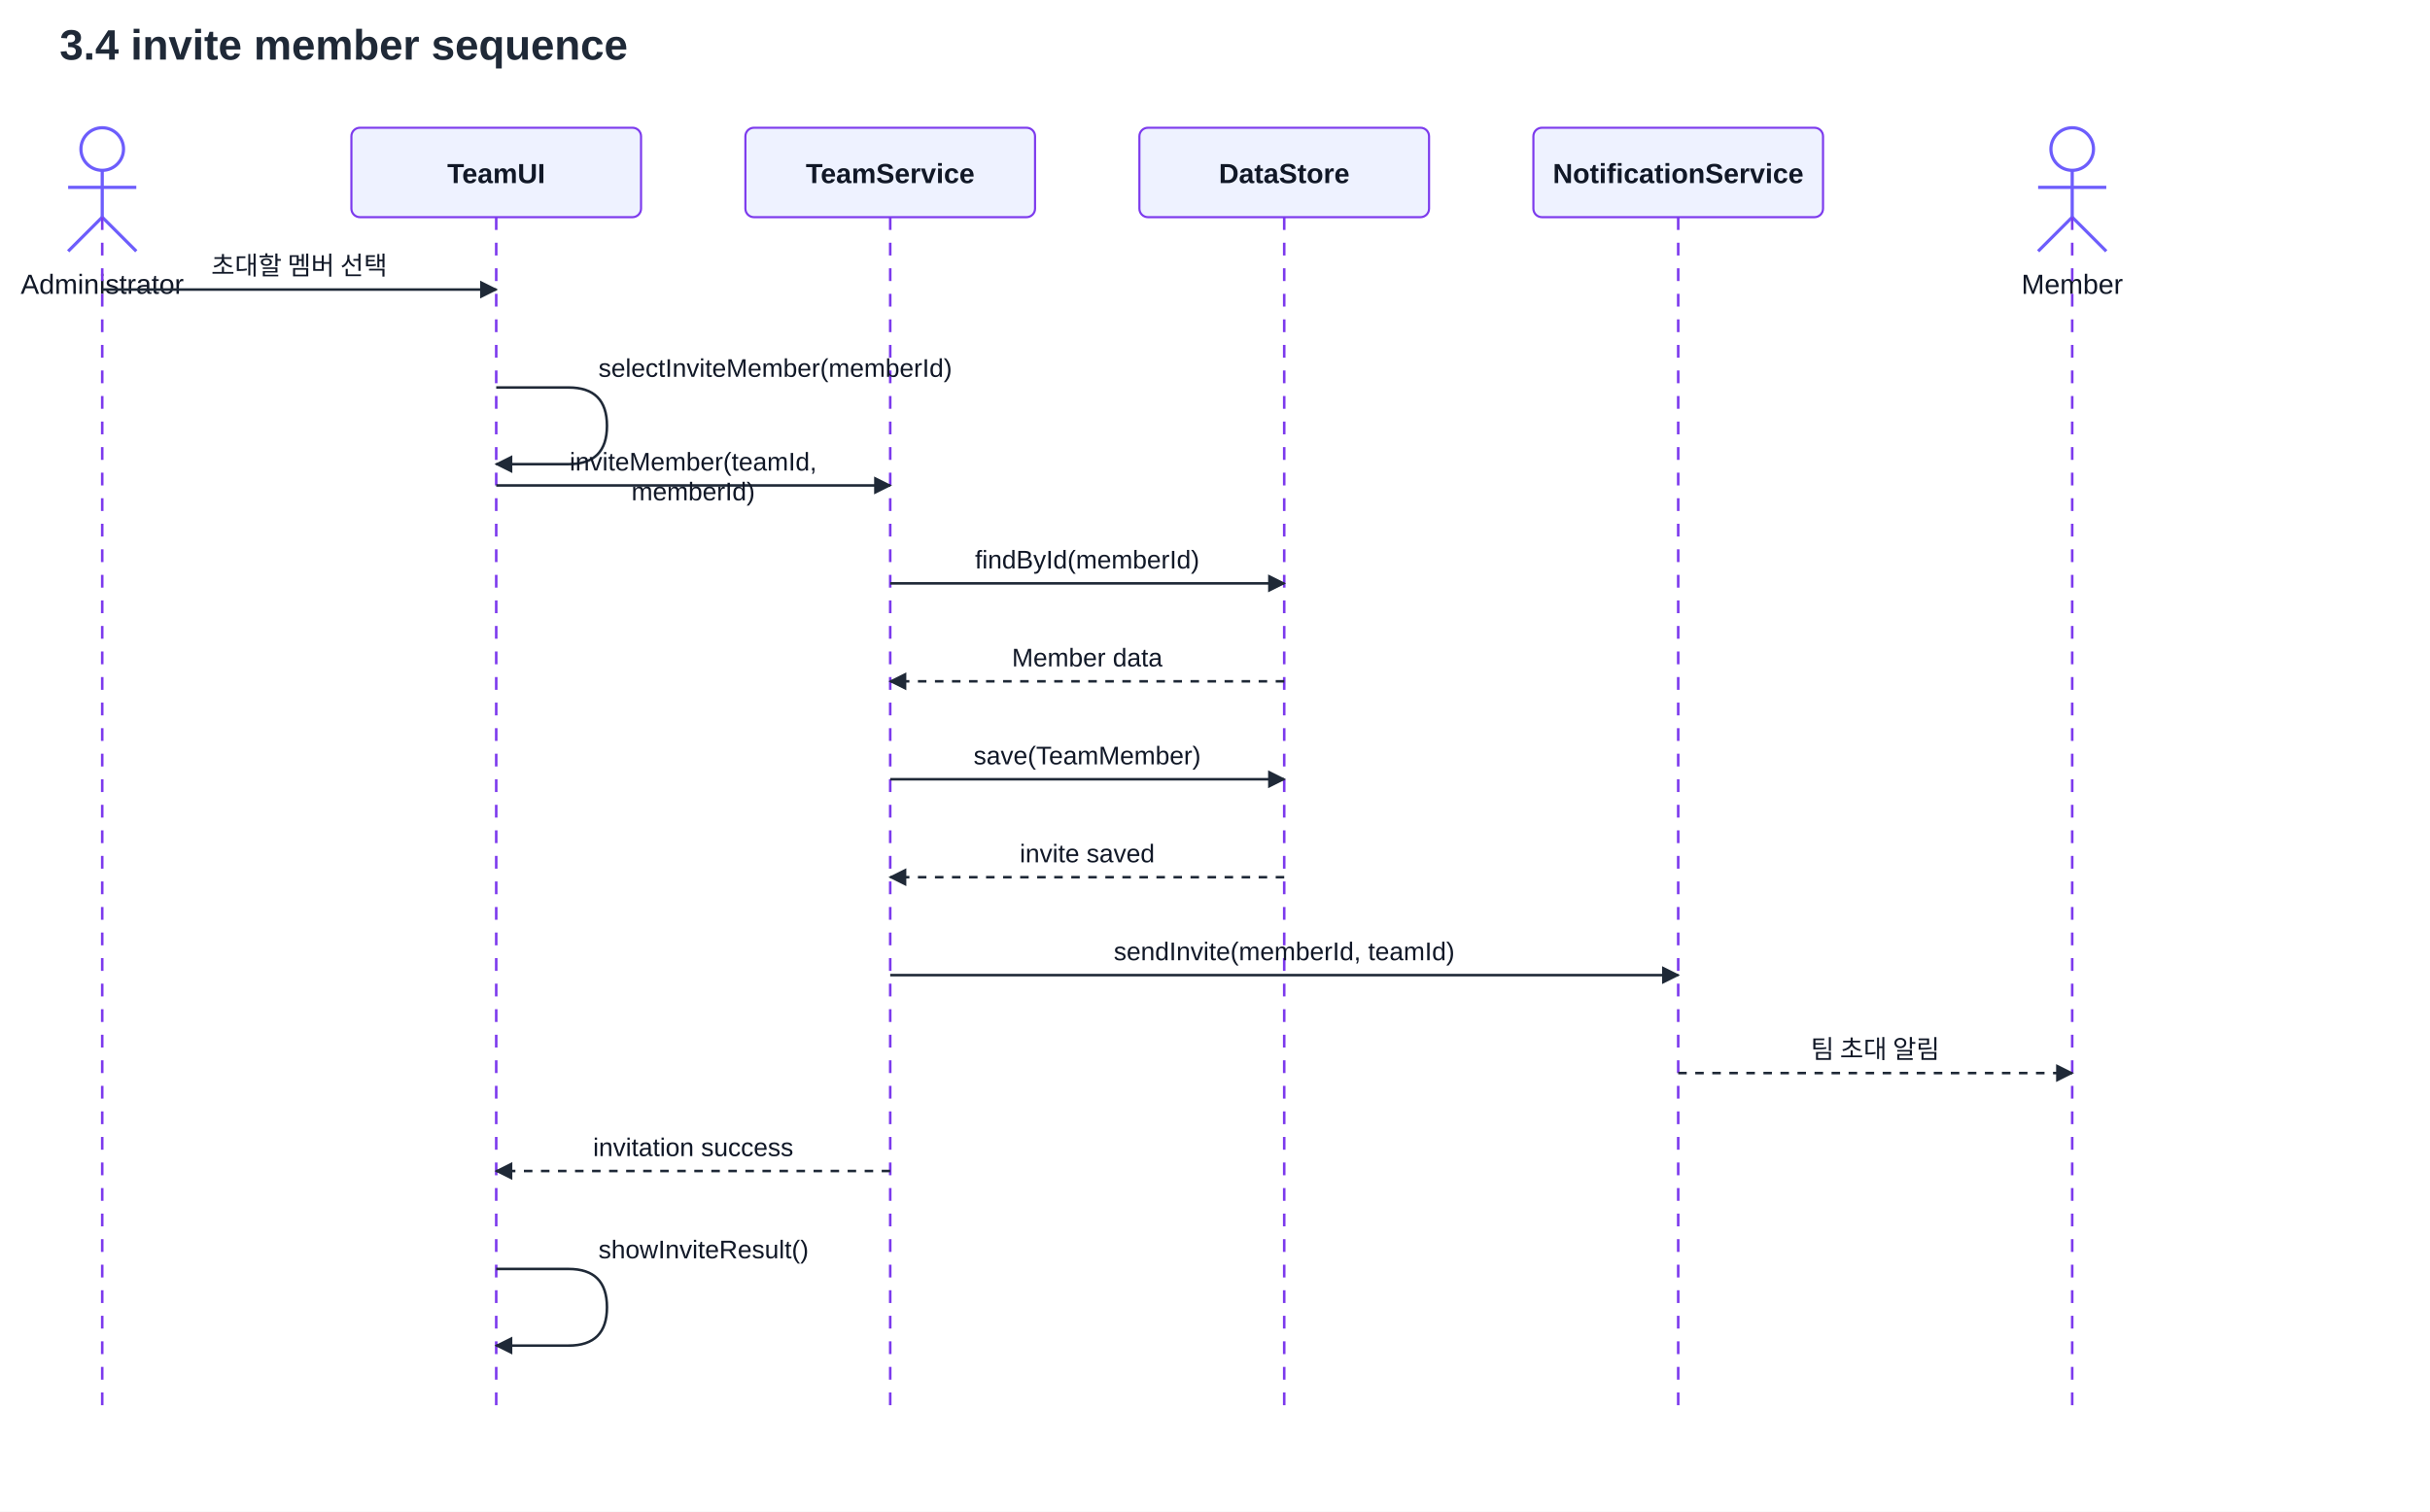
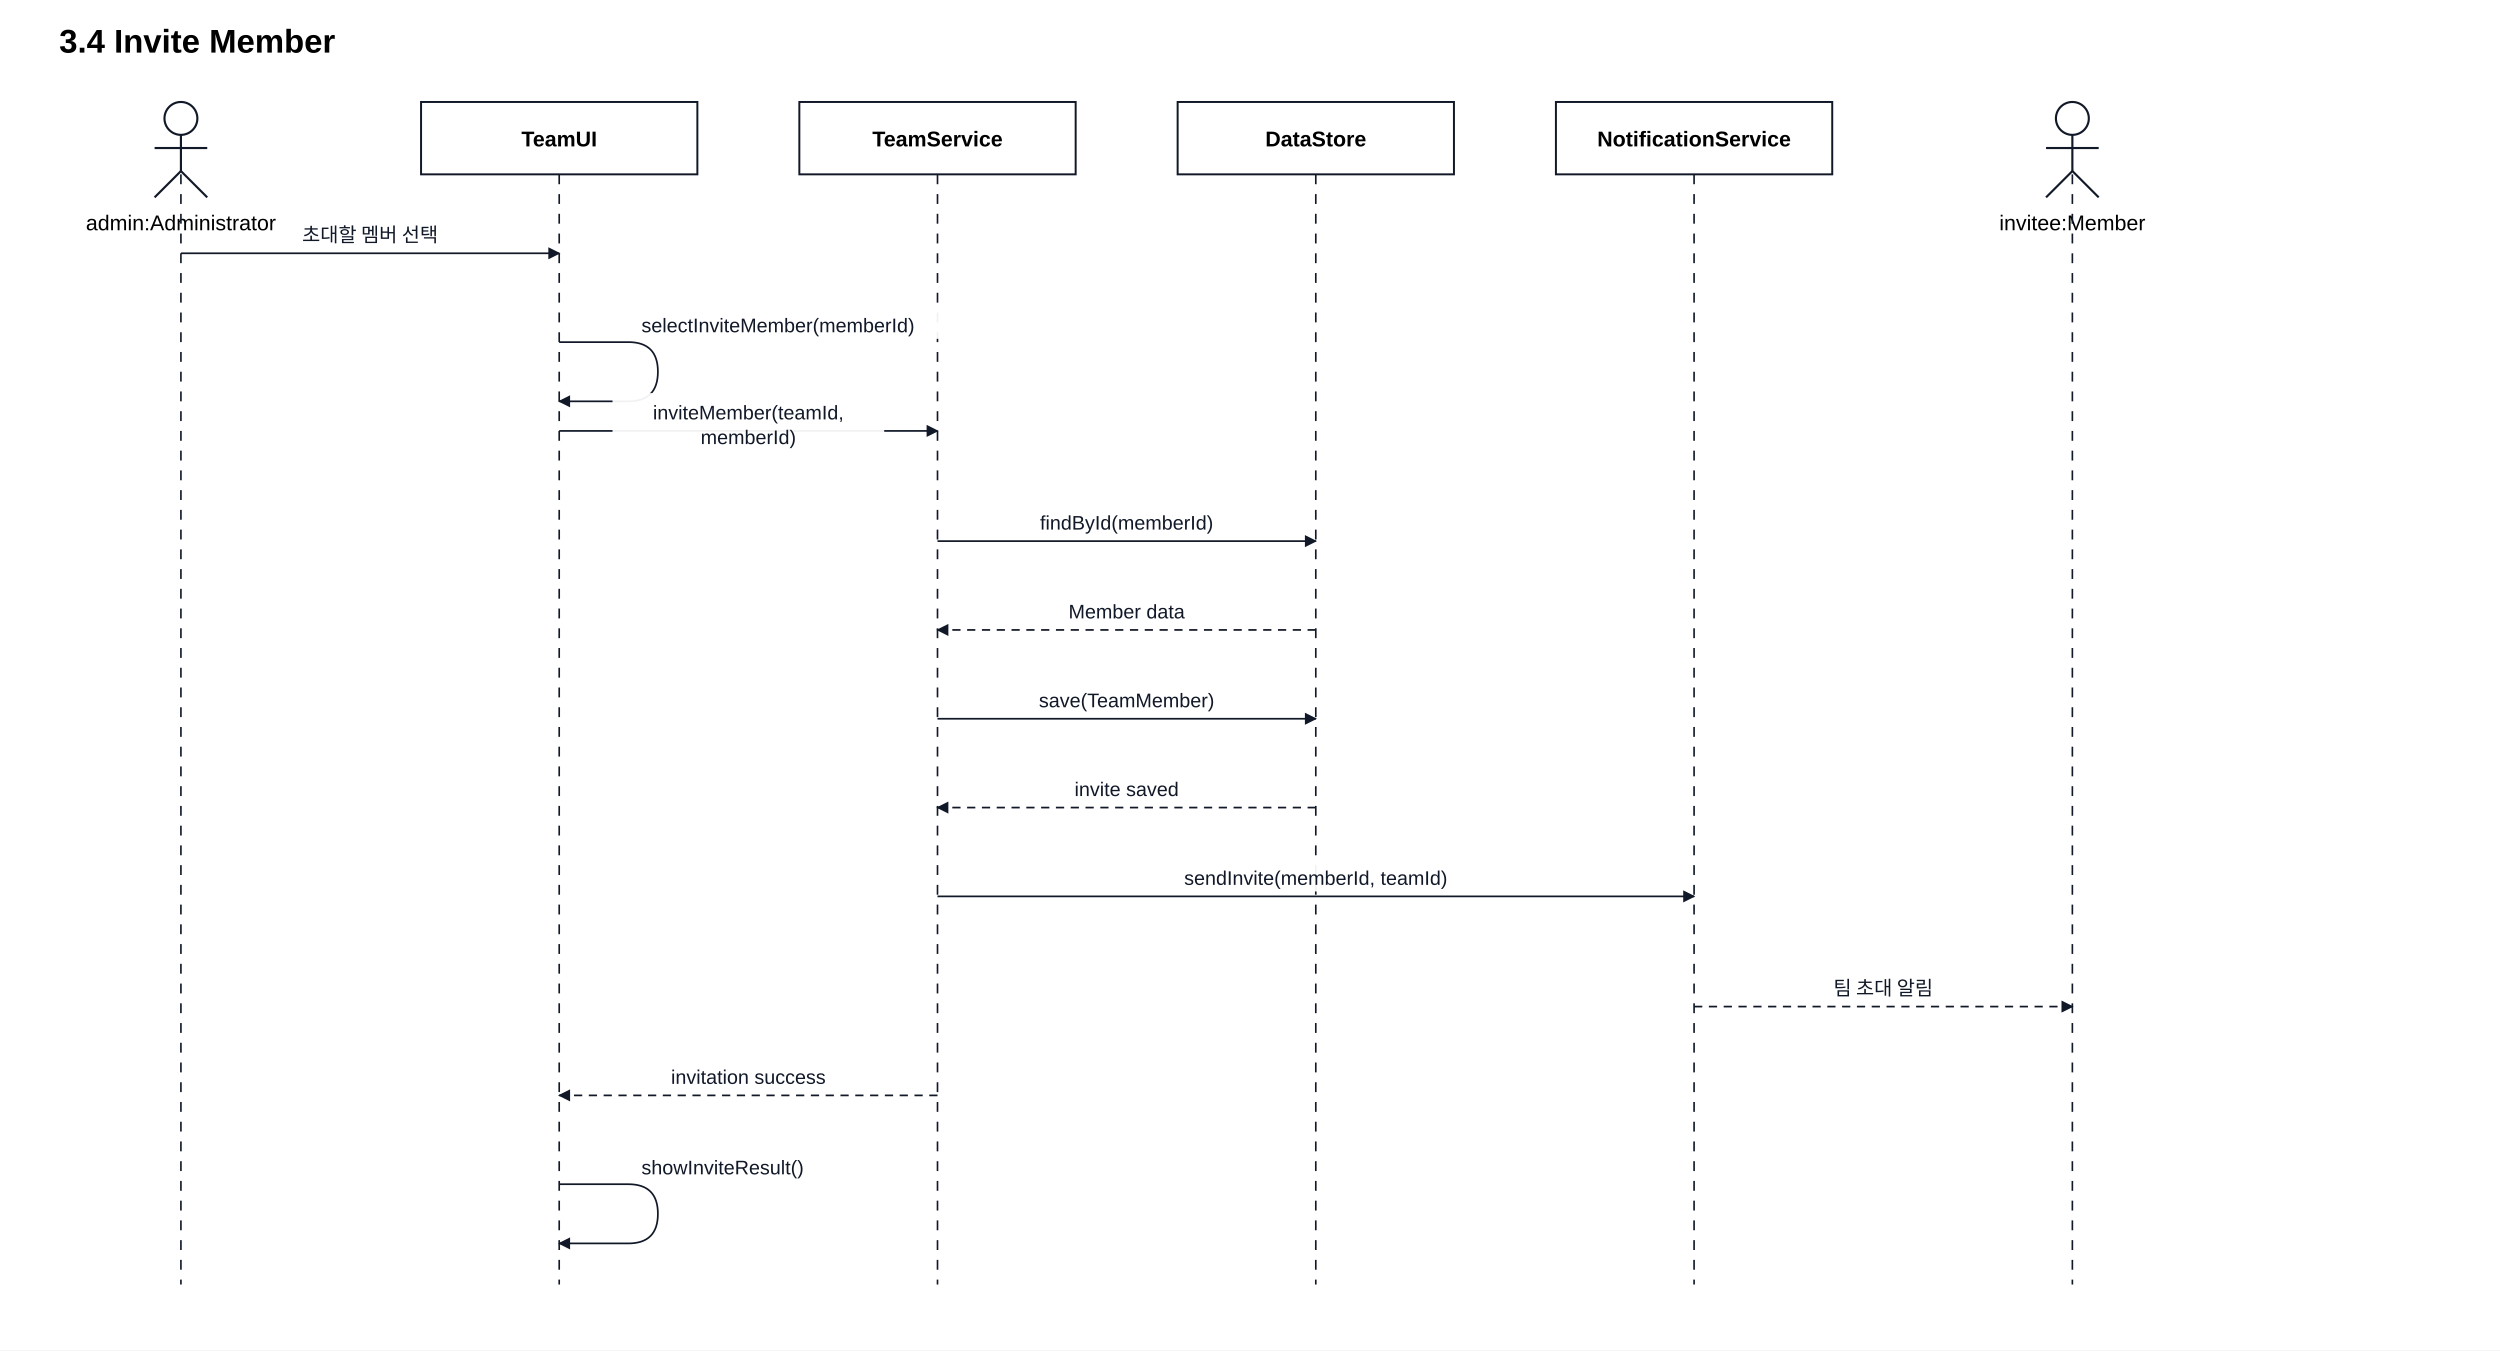
- <svg xmlns="http://www.w3.org/2000/svg" width="1141" height="710" viewBox="0 0 1141 710">
+ <svg xmlns="http://www.w3.org/2000/svg" width="1520" height="821" viewBox="0 0 1520 821">
  <defs>
-     <marker id="arrow" viewBox="0 0 10 10" refX="9" refY="5" markerWidth="7" markerHeight="7" orient="auto-start-reverse">
-       <path d="M0 0 L10 5 L0 10 z" fill="#1f2937" />
+     <marker id="arrow" viewBox="0 0 10 10" refX="9" refY="5" markerWidth="7" markerHeight="7" orient="auto">
+       <path d="M0 0 L10 5 L0 10 z" fill="#111827" />
+     </marker>
+     <marker id="hollowArrow" viewBox="0 0 10 10" refX="9" refY="5" markerWidth="7" markerHeight="7" orient="auto">
+       <path d="M0 0 L10 5 L0 10 z" fill="#fff" stroke="#111827" />
+     </marker>
+     <marker id="diamond" viewBox="0 0 16 10" refX="1" refY="5" markerWidth="11" markerHeight="9" orient="auto">
+       <path d="M1 5 L8 1 L15 5 L8 9 z" fill="#111827" stroke="#111827" />
    </marker>
  </defs>
  <rect width="100%" height="100%" fill="#ffffff" />
-   <text x="28" y="28" font-family="Arial, sans-serif" font-size="20" font-weight="700" fill="#1f2937">3.4 invite member sequence</text>
-   <circle cx="48" cy="70" r="10" fill="#fff" stroke="#6d5dfc" stroke-width="1.5" />
-   <line x1="48" y1="80" x2="48" y2="102" stroke="#6d5dfc" stroke-width="1.5" />
-   <line x1="32" y1="88" x2="64" y2="88" stroke="#6d5dfc" stroke-width="1.5" />
-   <line x1="48" y1="102" x2="32" y2="118" stroke="#6d5dfc" stroke-width="1.5" />
-   <line x1="48" y1="102" x2="64" y2="118" stroke="#6d5dfc" stroke-width="1.5" />
-   <text x="48" y="138" text-anchor="middle" font-family="Arial, sans-serif" font-size="13" fill="#111827">Administrator</text>
-   <line x1="48" y1="102" x2="48" y2="662" stroke="#7c3aed" stroke-width="1.2" stroke-dasharray="6 6" />
-   <rect x="165" y="60" width="136" height="42" rx="4" fill="#eef2ff" stroke="#7c3aed" stroke-width="1" />
-   <text x="233" y="86" text-anchor="middle" font-family="Arial, sans-serif" font-size="13" font-weight="700" fill="#111827">TeamUI</text>
-   <line x1="233" y1="102" x2="233" y2="662" stroke="#7c3aed" stroke-width="1.2" stroke-dasharray="6 6" />
-   <rect x="350" y="60" width="136" height="42" rx="4" fill="#eef2ff" stroke="#7c3aed" stroke-width="1" />
-   <text x="418" y="86" text-anchor="middle" font-family="Arial, sans-serif" font-size="13" font-weight="700" fill="#111827">TeamService</text>
-   <line x1="418" y1="102" x2="418" y2="662" stroke="#7c3aed" stroke-width="1.2" stroke-dasharray="6 6" />
-   <rect x="535" y="60" width="136" height="42" rx="4" fill="#eef2ff" stroke="#7c3aed" stroke-width="1" />
-   <text x="603" y="86" text-anchor="middle" font-family="Arial, sans-serif" font-size="13" font-weight="700" fill="#111827">DataStore</text>
-   <line x1="603" y1="102" x2="603" y2="662" stroke="#7c3aed" stroke-width="1.2" stroke-dasharray="6 6" />
-   <rect x="720" y="60" width="136" height="42" rx="4" fill="#eef2ff" stroke="#7c3aed" stroke-width="1" />
-   <text x="788" y="86" text-anchor="middle" font-family="Arial, sans-serif" font-size="13" font-weight="700" fill="#111827">NotificationService</text>
-   <line x1="788" y1="102" x2="788" y2="662" stroke="#7c3aed" stroke-width="1.2" stroke-dasharray="6 6" />
-   <circle cx="973" cy="70" r="10" fill="#fff" stroke="#6d5dfc" stroke-width="1.5" />
-   <line x1="973" y1="80" x2="973" y2="102" stroke="#6d5dfc" stroke-width="1.5" />
-   <line x1="957" y1="88" x2="989" y2="88" stroke="#6d5dfc" stroke-width="1.5" />
-   <line x1="973" y1="102" x2="957" y2="118" stroke="#6d5dfc" stroke-width="1.5" />
-   <line x1="973" y1="102" x2="989" y2="118" stroke="#6d5dfc" stroke-width="1.5" />
-   <text x="973" y="138" text-anchor="middle" font-family="Arial, sans-serif" font-size="13" fill="#111827">Member</text>
-   <line x1="973" y1="102" x2="973" y2="662" stroke="#7c3aed" stroke-width="1.2" stroke-dasharray="6 6" />
-   <line x1="48" y1="136" x2="233" y2="136" stroke="#1f2937" stroke-width="1.2" marker-end="url(#arrow)" />
-   <text x="140.5" y="129" text-anchor="middle" font-family="Arial, sans-serif" font-size="12" fill="#111827">초대할 멤버 선택</text>
-   <path d="M233 182 h34 q18 0 18 18 q0 18 -18 18 h-34" fill="none" stroke="#1f2937" stroke-width="1.2" marker-end="url(#arrow)" />
-   <text x="281" y="177" font-family="Arial, sans-serif" font-size="12" fill="#111827">selectInviteMember(memberId)</text>
-   <line x1="233" y1="228" x2="418" y2="228" stroke="#1f2937" stroke-width="1.2" marker-end="url(#arrow)" />
-   <text x="325.5" y="221" text-anchor="middle" font-family="Arial, sans-serif" font-size="12" fill="#111827">inviteMember(teamId,</text>
-   <text x="325.5" y="235" text-anchor="middle" font-family="Arial, sans-serif" font-size="12" fill="#111827">memberId)</text>
-   <line x1="418" y1="274" x2="603" y2="274" stroke="#1f2937" stroke-width="1.2" marker-end="url(#arrow)" />
-   <text x="510.5" y="267" text-anchor="middle" font-family="Arial, sans-serif" font-size="12" fill="#111827">findById(memberId)</text>
-   <line x1="603" y1="320" x2="418" y2="320" stroke="#1f2937" stroke-width="1.2" marker-end="url(#arrow)" stroke-dasharray="4 4" />
-   <text x="510.5" y="313" text-anchor="middle" font-family="Arial, sans-serif" font-size="12" fill="#111827">Member data</text>
-   <line x1="418" y1="366" x2="603" y2="366" stroke="#1f2937" stroke-width="1.2" marker-end="url(#arrow)" />
-   <text x="510.5" y="359" text-anchor="middle" font-family="Arial, sans-serif" font-size="12" fill="#111827">save(TeamMember)</text>
-   <line x1="603" y1="412" x2="418" y2="412" stroke="#1f2937" stroke-width="1.2" marker-end="url(#arrow)" stroke-dasharray="4 4" />
-   <text x="510.5" y="405" text-anchor="middle" font-family="Arial, sans-serif" font-size="12" fill="#111827">invite saved</text>
-   <line x1="418" y1="458" x2="788" y2="458" stroke="#1f2937" stroke-width="1.2" marker-end="url(#arrow)" />
-   <text x="603" y="451" text-anchor="middle" font-family="Arial, sans-serif" font-size="12" fill="#111827">sendInvite(memberId, teamId)</text>
-   <line x1="788" y1="504" x2="973" y2="504" stroke="#1f2937" stroke-width="1.2" marker-end="url(#arrow)" stroke-dasharray="4 4" />
-   <text x="880.5" y="497" text-anchor="middle" font-family="Arial, sans-serif" font-size="12" fill="#111827">팀 초대 알림</text>
-   <line x1="418" y1="550" x2="233" y2="550" stroke="#1f2937" stroke-width="1.2" marker-end="url(#arrow)" stroke-dasharray="4 4" />
-   <text x="325.5" y="543" text-anchor="middle" font-family="Arial, sans-serif" font-size="12" fill="#111827">invitation success</text>
-   <path d="M233 596 h34 q18 0 18 18 q0 18 -18 18 h-34" fill="none" stroke="#1f2937" stroke-width="1.2" marker-end="url(#arrow)" />
-   <text x="281" y="591" font-family="Arial, sans-serif" font-size="12" fill="#111827">showInviteResult()</text>
+   <text x="36" y="32" font-family="Arial, sans-serif" font-size="20" font-weight="700">3.4 Invite Member</text>
+   <circle cx="110" cy="72" r="10" fill="#fff" stroke="#111827" stroke-width="1.3" />
+   <line x1="110" y1="82" x2="110" y2="104" stroke="#111827" stroke-width="1.3" />
+   <line x1="94" y1="90" x2="126" y2="90" stroke="#111827" stroke-width="1.3" />
+   <line x1="110" y1="104" x2="94" y2="120" stroke="#111827" stroke-width="1.3" />
+   <line x1="110" y1="104" x2="126" y2="120" stroke="#111827" stroke-width="1.3" />
+   <text x="110" y="140" text-anchor="middle" font-family="Arial, sans-serif" font-size="13">admin:Administrator</text>
+   <line x1="110" y1="106" x2="110" y2="781" stroke="#111827" stroke-width="1" stroke-dasharray="6 6" />
+   <rect x="256" y="62" width="168" height="44" fill="#fff" stroke="#111827" stroke-width="1.2" />
+   <text x="340" y="89" text-anchor="middle" font-family="Arial, sans-serif" font-size="13" font-weight="700">TeamUI</text>
+   <line x1="340" y1="106" x2="340" y2="781" stroke="#111827" stroke-width="1" stroke-dasharray="6 6" />
+   <rect x="486" y="62" width="168" height="44" fill="#fff" stroke="#111827" stroke-width="1.2" />
+   <text x="570" y="89" text-anchor="middle" font-family="Arial, sans-serif" font-size="13" font-weight="700">TeamService</text>
+   <line x1="570" y1="106" x2="570" y2="781" stroke="#111827" stroke-width="1" stroke-dasharray="6 6" />
+   <rect x="716" y="62" width="168" height="44" fill="#fff" stroke="#111827" stroke-width="1.2" />
+   <text x="800" y="89" text-anchor="middle" font-family="Arial, sans-serif" font-size="13" font-weight="700">DataStore</text>
+   <line x1="800" y1="106" x2="800" y2="781" stroke="#111827" stroke-width="1" stroke-dasharray="6 6" />
+   <rect x="946" y="62" width="168" height="44" fill="#fff" stroke="#111827" stroke-width="1.2" />
+   <text x="1030" y="89" text-anchor="middle" font-family="Arial, sans-serif" font-size="13" font-weight="700">NotificationService</text>
+   <line x1="1030" y1="106" x2="1030" y2="781" stroke="#111827" stroke-width="1" stroke-dasharray="6 6" />
+   <circle cx="1260" cy="72" r="10" fill="#fff" stroke="#111827" stroke-width="1.3" />
+   <line x1="1260" y1="82" x2="1260" y2="104" stroke="#111827" stroke-width="1.3" />
+   <line x1="1244" y1="90" x2="1276" y2="90" stroke="#111827" stroke-width="1.3" />
+   <line x1="1260" y1="104" x2="1244" y2="120" stroke="#111827" stroke-width="1.3" />
+   <line x1="1260" y1="104" x2="1276" y2="120" stroke="#111827" stroke-width="1.3" />
+   <text x="1260" y="140" text-anchor="middle" font-family="Arial, sans-serif" font-size="13">invitee:Member</text>
+   <line x1="1260" y1="106" x2="1260" y2="781" stroke="#111827" stroke-width="1" stroke-dasharray="6 6" />
+   <line x1="110" y1="154" x2="340" y2="154" stroke="#111827" stroke-width="1.05" marker-end="url(#arrow)" />
+   <rect x="183.98" y="131" width="82.04" height="20" fill="#fff" opacity="0.94" />
+   <text x="225" y="147" text-anchor="middle" font-family="Arial, sans-serif" font-size="12" font-weight="400" fill="#111827">초대할 멤버 선택</text>
+   <path d="M340 208 h42 q18 0 18 18 q0 18 -18 18 h-42" fill="none" stroke="#111827" stroke-width="1.05" marker-end="url(#arrow)" />
+   <rect x="387" y="186" width="225.68" height="20" fill="#fff" opacity="0.94" />
+   <text x="390" y="202" text-anchor="start" font-family="Arial, sans-serif" font-size="12" font-weight="400" fill="#111827">selectInviteMember(memberId)</text>
+   <line x1="340" y1="262" x2="570" y2="262" stroke="#111827" stroke-width="1.05" marker-end="url(#arrow)" />
+   <rect x="372.4" y="239" width="165.2" height="35" fill="#fff" opacity="0.94" />
+   <text x="455" y="255" text-anchor="middle" font-family="Arial, sans-serif" font-size="12" font-weight="400" fill="#111827">inviteMember(teamId,</text>
+   <text x="455" y="270" text-anchor="middle" font-family="Arial, sans-serif" font-size="12" font-weight="400" fill="#111827">memberId)</text>
+   <line x1="570" y1="329" x2="800" y2="329" stroke="#111827" stroke-width="1.05" marker-end="url(#arrow)" />
+   <rect x="609.96" y="306" width="150.08" height="20" fill="#fff" opacity="0.94" />
+   <text x="685" y="322" text-anchor="middle" font-family="Arial, sans-serif" font-size="12" font-weight="400" fill="#111827">findById(memberId)</text>
+   <line x1="800" y1="383" x2="570" y2="383" stroke="#111827" stroke-width="1.05" marker-end="url(#arrow)" stroke-dasharray="5 4" />
+   <rect x="636.42" y="360" width="97.16" height="20" fill="#fff" opacity="0.94" />
+   <text x="685" y="376" text-anchor="middle" font-family="Arial, sans-serif" font-size="12" font-weight="400" fill="#111827">Member data</text>
+   <line x1="570" y1="437" x2="800" y2="437" stroke="#111827" stroke-width="1.05" marker-end="url(#arrow)" />
+   <rect x="617.52" y="414" width="134.96" height="20" fill="#fff" opacity="0.94" />
+   <text x="685" y="430" text-anchor="middle" font-family="Arial, sans-serif" font-size="12" font-weight="400" fill="#111827">save(TeamMember)</text>
+   <line x1="800" y1="491" x2="570" y2="491" stroke="#111827" stroke-width="1.05" marker-end="url(#arrow)" stroke-dasharray="5 4" />
+   <rect x="632.64" y="468" width="104.72" height="20" fill="#fff" opacity="0.94" />
+   <text x="685" y="484" text-anchor="middle" font-family="Arial, sans-serif" font-size="12" font-weight="400" fill="#111827">invite saved</text>
+   <line x1="570" y1="545" x2="1030" y2="545" stroke="#111827" stroke-width="1.05" marker-end="url(#arrow)" />
+   <rect x="687.16" y="522" width="225.68" height="20" fill="#fff" opacity="0.94" />
+   <text x="800" y="538" text-anchor="middle" font-family="Arial, sans-serif" font-size="12" font-weight="400" fill="#111827">sendInvite(memberId, teamId)</text>
+   <line x1="1030" y1="612" x2="1260" y2="612" stroke="#111827" stroke-width="1.05" marker-end="url(#arrow)" stroke-dasharray="5 4" />
+   <rect x="1111.54" y="589" width="66.92" height="20" fill="#fff" opacity="0.94" />
+   <text x="1145" y="605" text-anchor="middle" font-family="Arial, sans-serif" font-size="12" font-weight="400" fill="#111827">팀 초대 알림</text>
+   <line x1="570" y1="666" x2="340" y2="666" stroke="#111827" stroke-width="1.05" marker-end="url(#arrow)" stroke-dasharray="5 4" />
+   <rect x="379.96" y="643" width="150.08" height="20" fill="#fff" opacity="0.94" />
+   <text x="455" y="659" text-anchor="middle" font-family="Arial, sans-serif" font-size="12" font-weight="400" fill="#111827">invitation success</text>
+   <path d="M340 720 h42 q18 0 18 18 q0 18 -18 18 h-42" fill="none" stroke="#111827" stroke-width="1.05" marker-end="url(#arrow)" />
+   <rect x="387" y="698" width="150.08" height="20" fill="#fff" opacity="0.94" />
+   <text x="390" y="714" text-anchor="start" font-family="Arial, sans-serif" font-size="12" font-weight="400" fill="#111827">showInviteResult()</text>
</svg>
